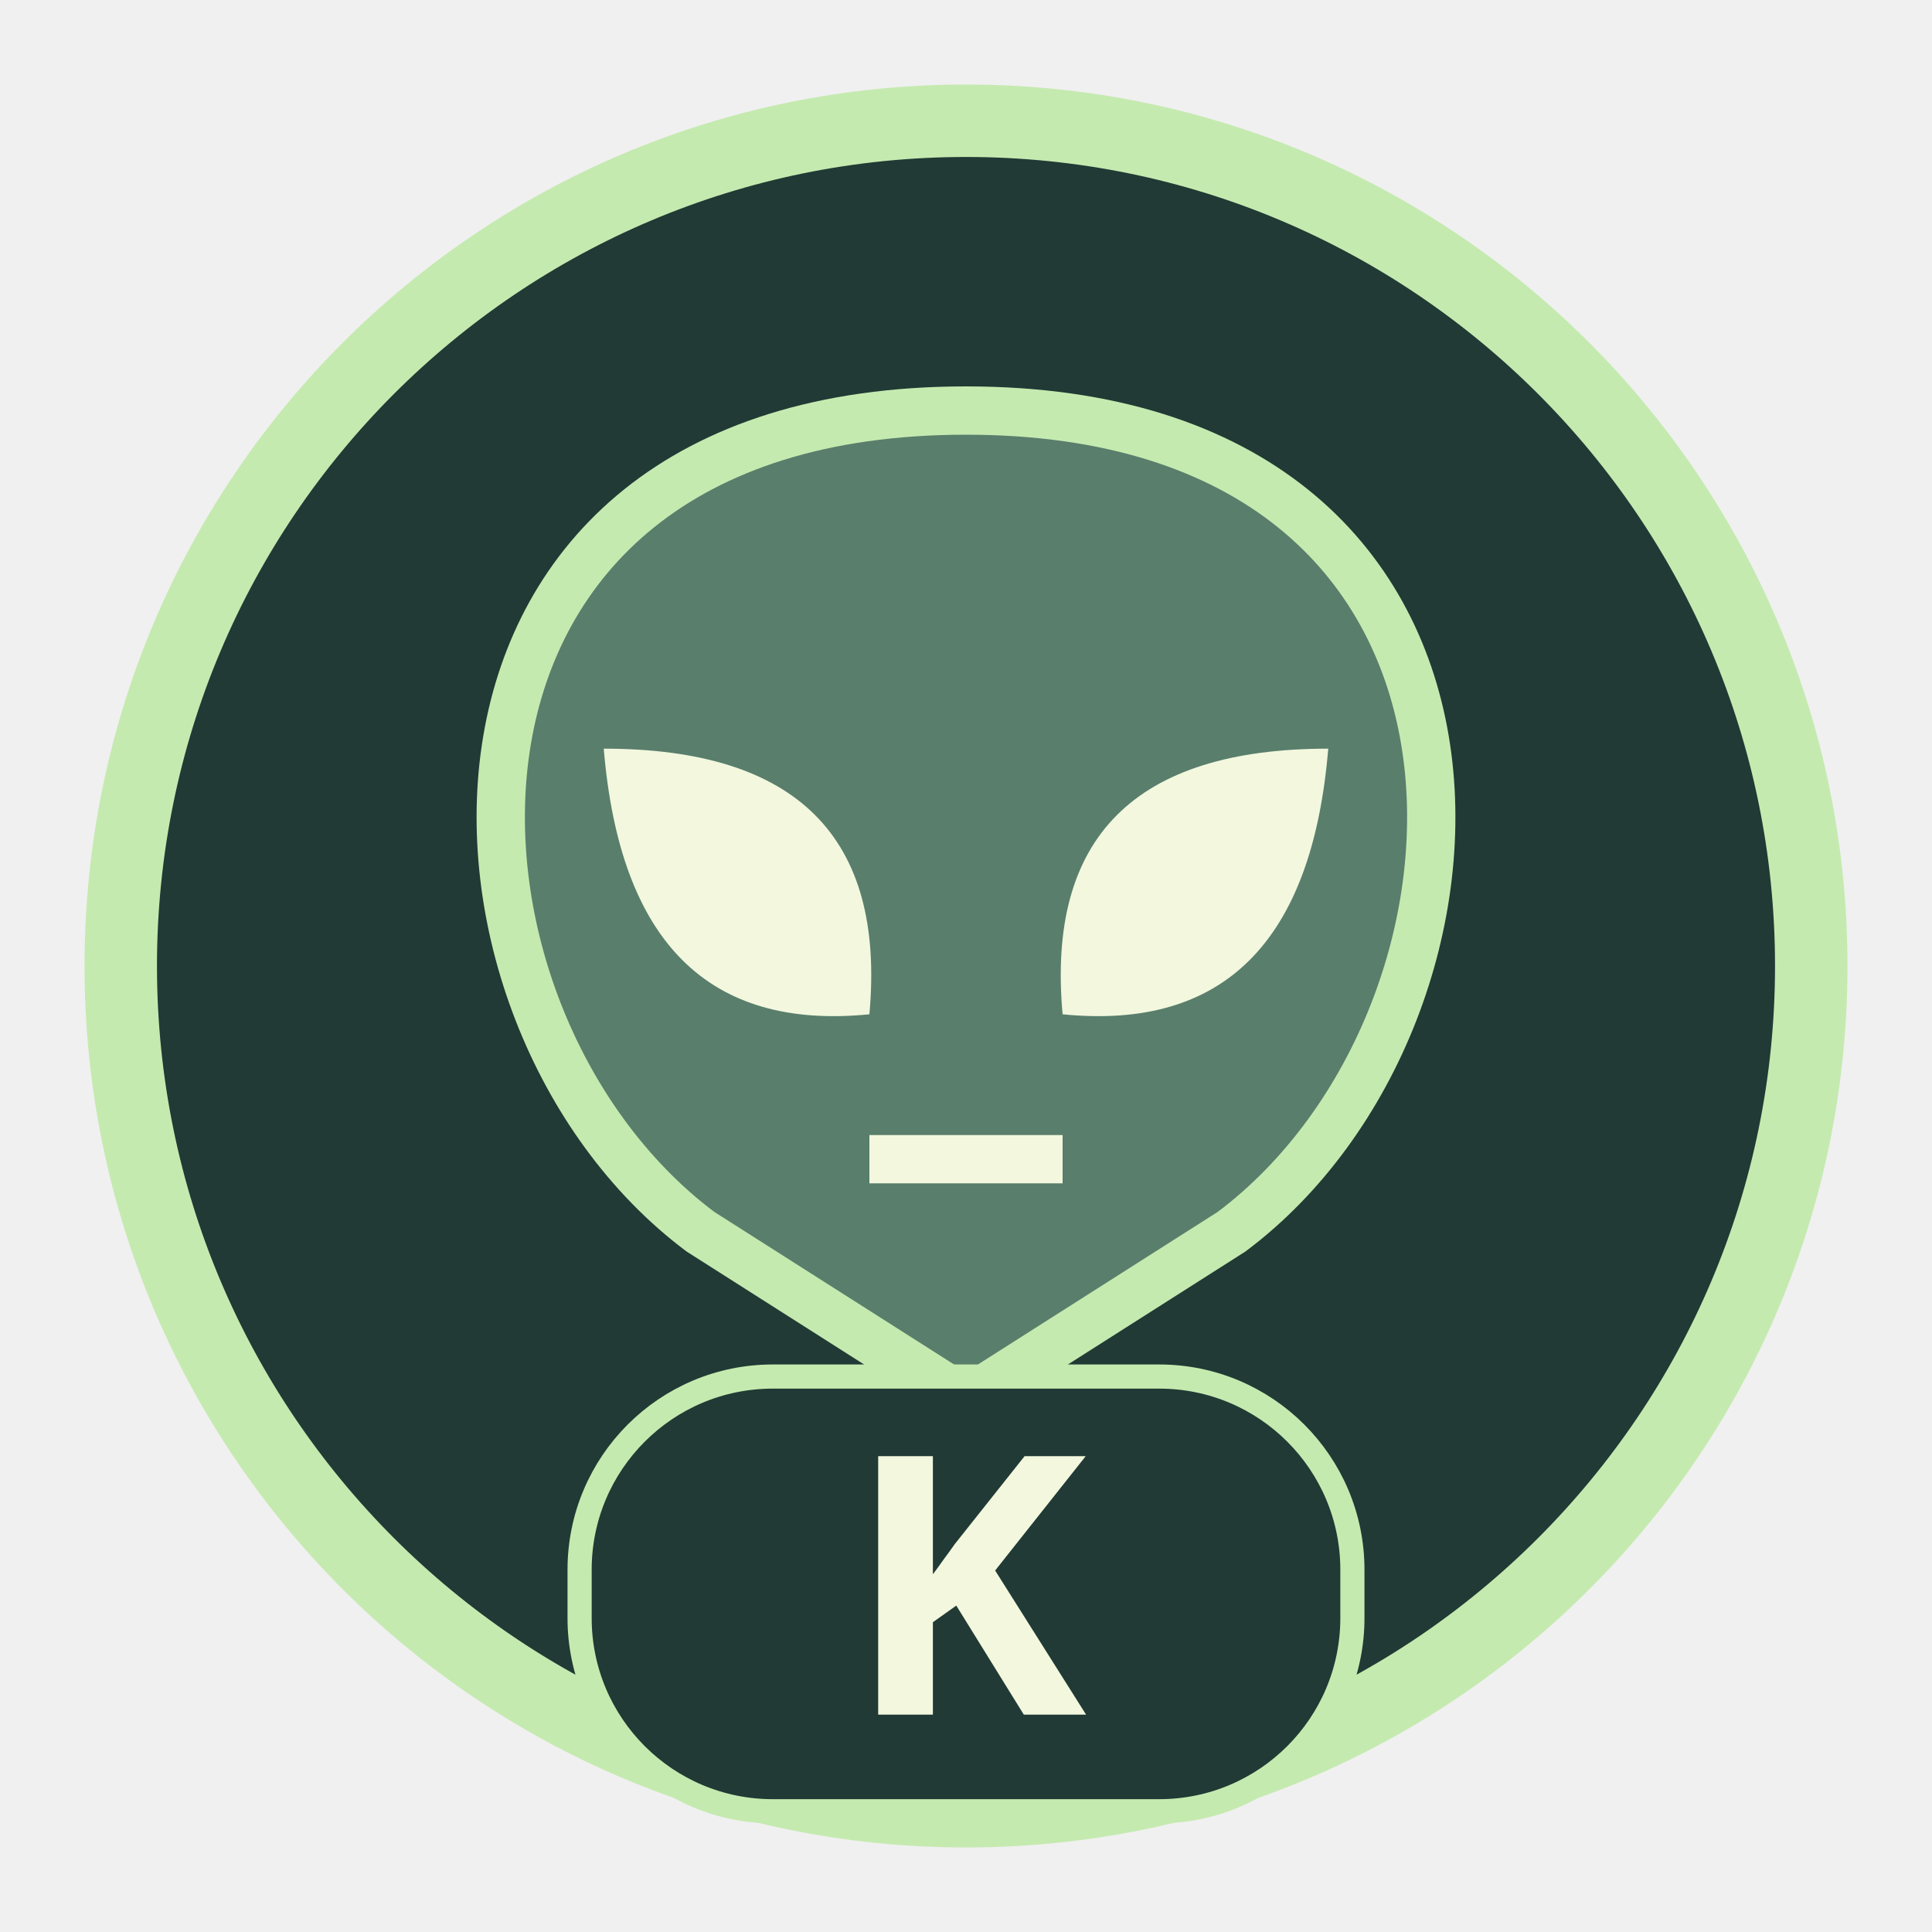
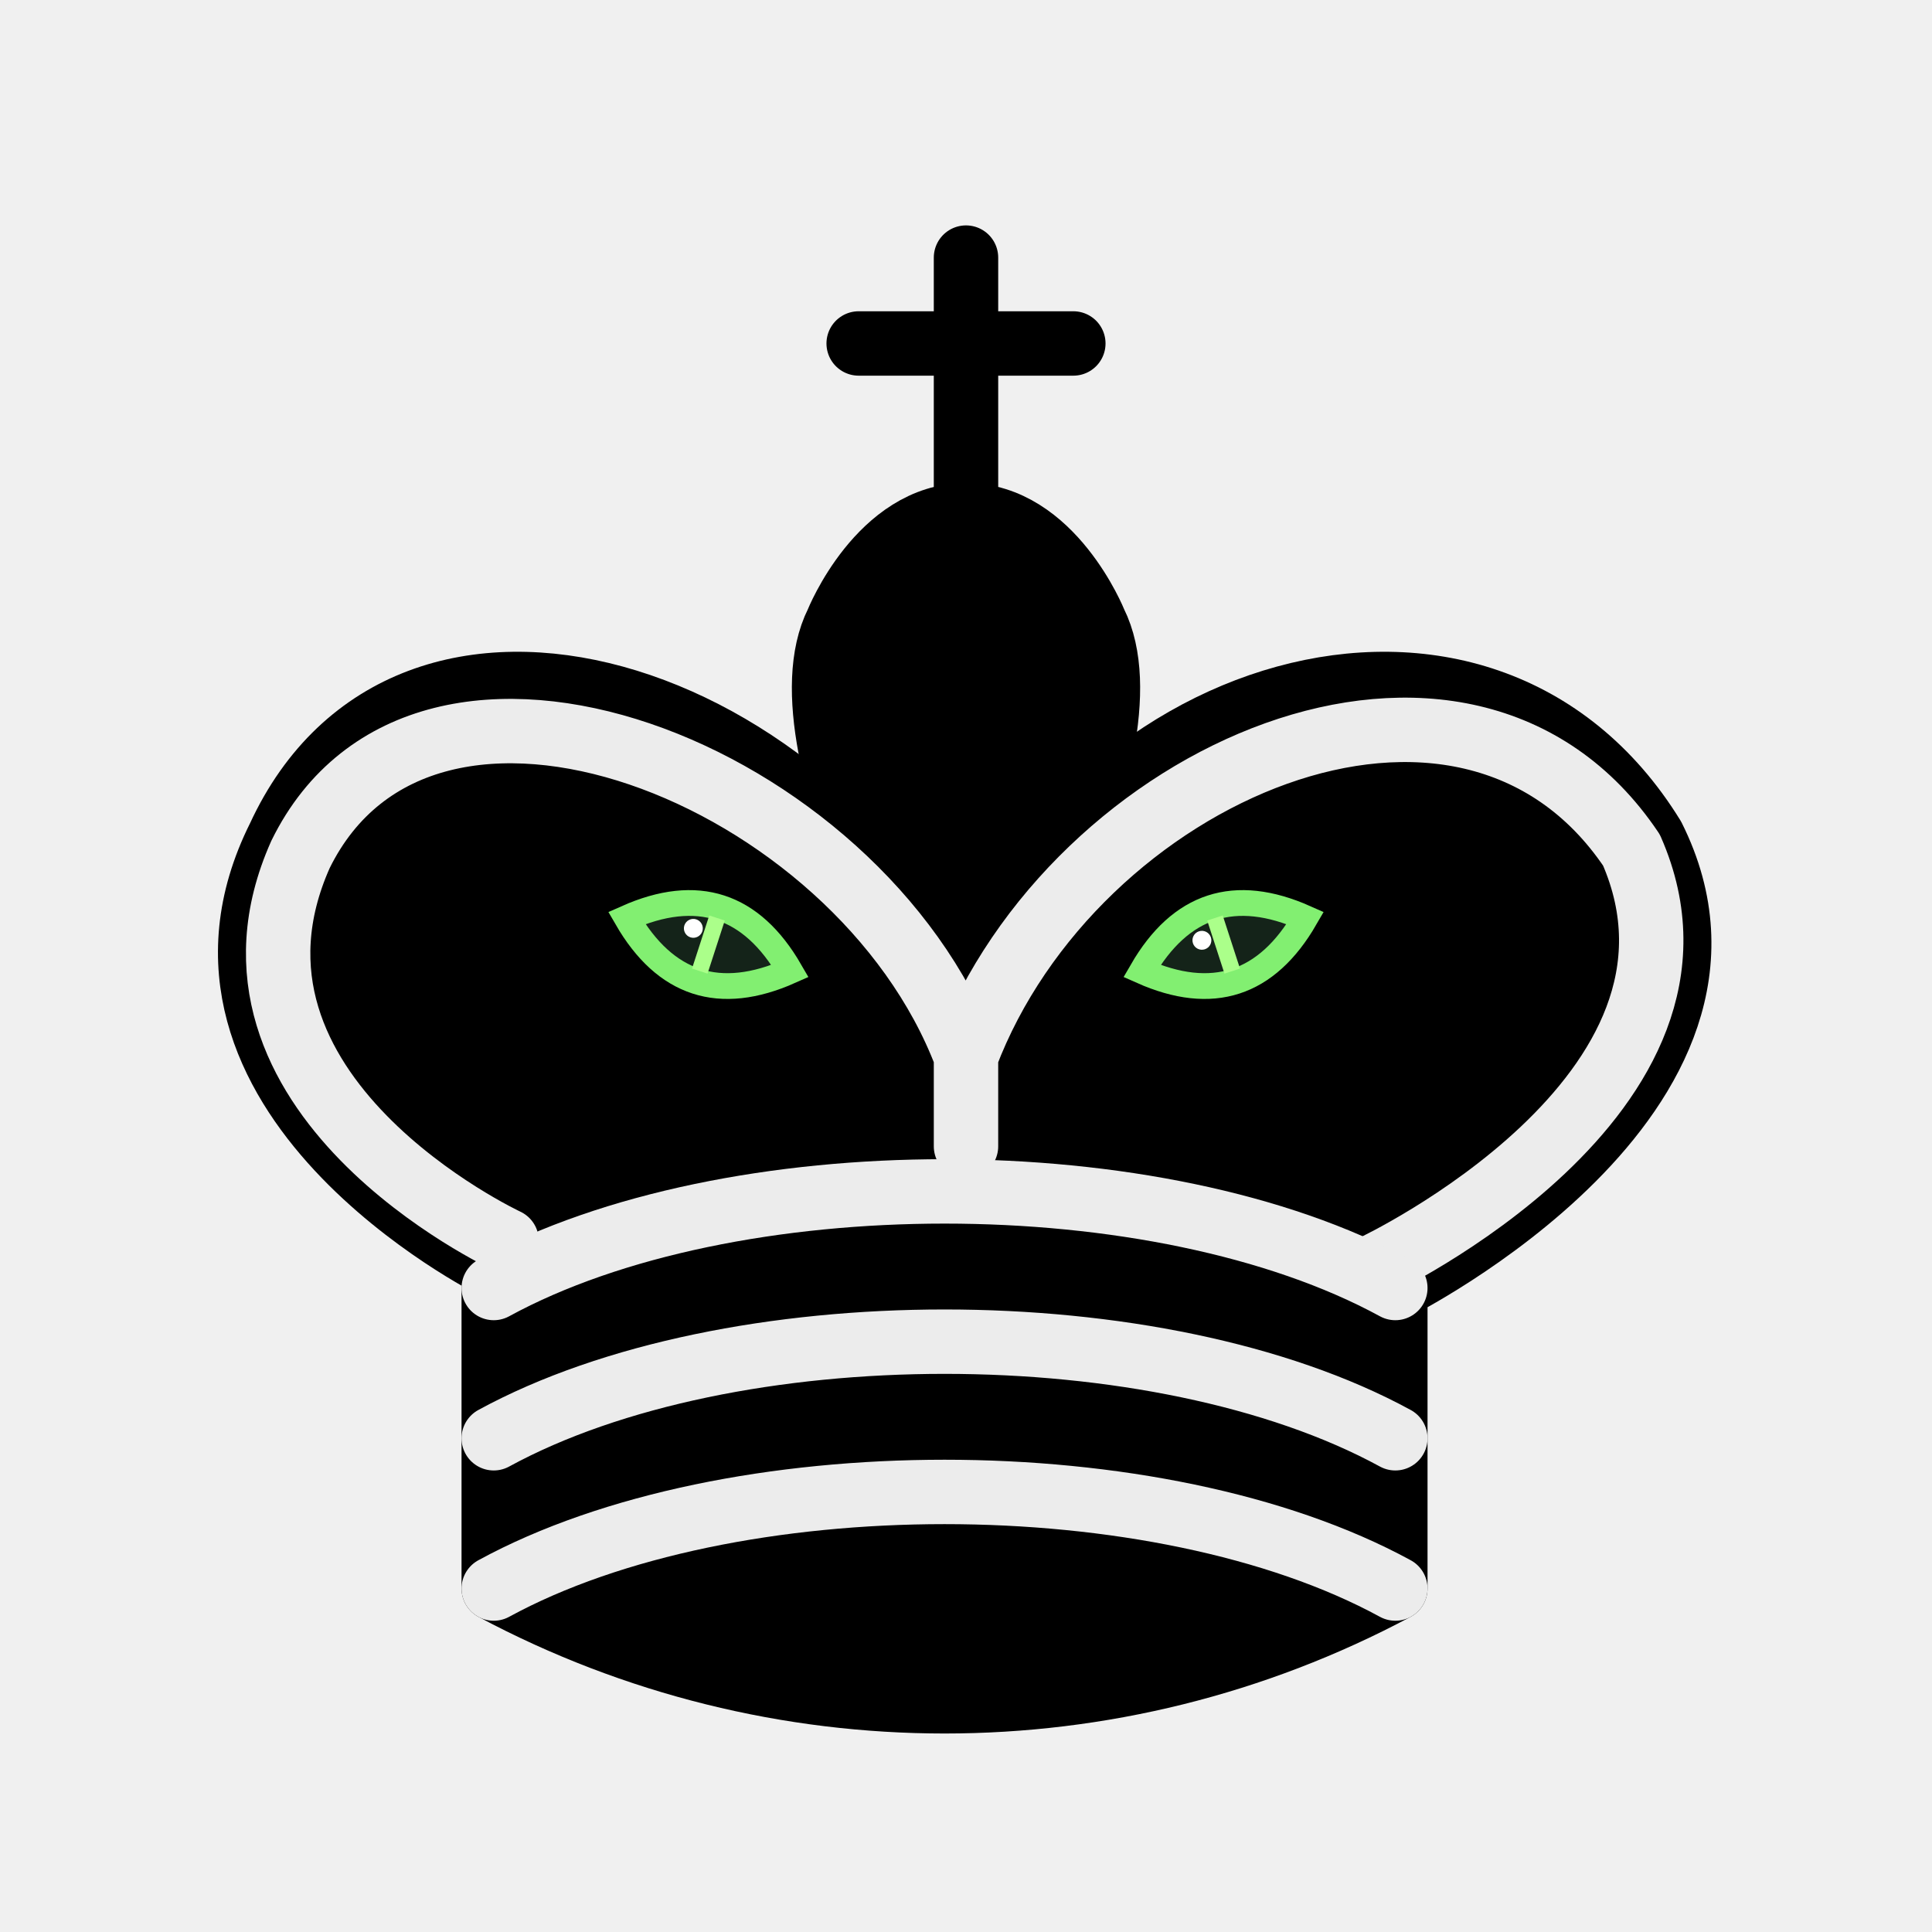
- <svg xmlns="http://www.w3.org/2000/svg" viewBox="0 0 80 80">
-   <circle cx="40" cy="40" r="35" fill="#213a35" stroke="#c5eab0" stroke-width="3" />
-   <path d="M40 17C16 17 17 42 29 51L40 58 51 51C63 42 64 17 40 17Z" fill="#597e6c" stroke="#c5eab0" stroke-width="2" />
-   <path d="M25 31Q37 31 36 42Q26 43 25 31M55 31Q43 31 44 42Q54 43 55 31" fill="#f2f7de" />
-   <path d="M36 48H44" stroke="#f2f7de" stroke-width="2" />
-   <rect x="24" y="57" width="32" height="18" rx="8" fill="#213a35" stroke="#c5eab0" />
-   <text x="40" y="71" text-anchor="middle" font-family="sans-serif" font-size="15" font-weight="bold" fill="#f2f7de">K</text>
+ <svg xmlns="http://www.w3.org/2000/svg" style="color-scheme:light only" viewBox="0 0 45 45">
+   <g fill="none" fill-rule="evenodd" stroke="#000" stroke-linecap="round" stroke-linejoin="round" stroke-width="1.5">
+     <path stroke-linejoin="miter" d="M22.5 11.6V6" />
+     <path fill="#000" stroke-linecap="butt" stroke-linejoin="miter" d="M22.5 25s4.5-7.5 3-10.5c0 0-1-2.5-3-2.5s-3 2.5-3 2.5c-1.5 3 3 10.5 3 10.5" />
+     <path fill="#000" d="M11.5 37a22.3 22.3 0 0 0 21 0v-7s9-4.5 6-10.5c-4-6.5-13.5-3.5-16 4V27v-3.5c-3.5-7.5-13-10.5-16-4-3 6 5 10 5 10z" />
+     <path stroke-linejoin="miter" d="M20 8h5" />
+     <path stroke="#ececec" d="M32 29.5s8.5-4 6-9.7C34.1 14 25 18 22.5 24.6v2.1-2.1C20 18 9.9 14 7 19.9c-2.5 5.6 4.8 9 4.8 9" />
+     <path stroke="#ececec" d="M11.5 30c5.5-3 15.5-3 21 0m-21 3.5c5.5-3 15.5-3 21 0m-21 3.5c5.5-3 15.5-3 21 0" />
+   </g>
+   <g class="alien-eyes" aria-label="Alien eyes">
+     <g transform="translate(16.5 22) rotate(18)">
+       <path d="M-2 0 Q0 -1.8 2 0 Q0 1.8 -2 0Z" fill="#142319" stroke="#82ef71" stroke-width=".6" />
+       <path d="M0 -.65v1.3" stroke="#abff8a" stroke-width=".38" />
+       <circle cx="-.45" cy="-.25" r=".22" fill="#fff" />
+     </g>
+     <g transform="translate(28.5 22) rotate(-18)">
+       <path d="M-2 0 Q0 -1.8 2 0 Q0 1.8 -2 0Z" fill="#142319" stroke="#82ef71" stroke-width=".6" />
+       <path d="M0 -.65v1.3" stroke="#abff8a" stroke-width=".38" />
+       <circle cx="-.45" cy="-.25" r=".22" fill="#fff" />
+     </g>
+   </g>
</svg>
